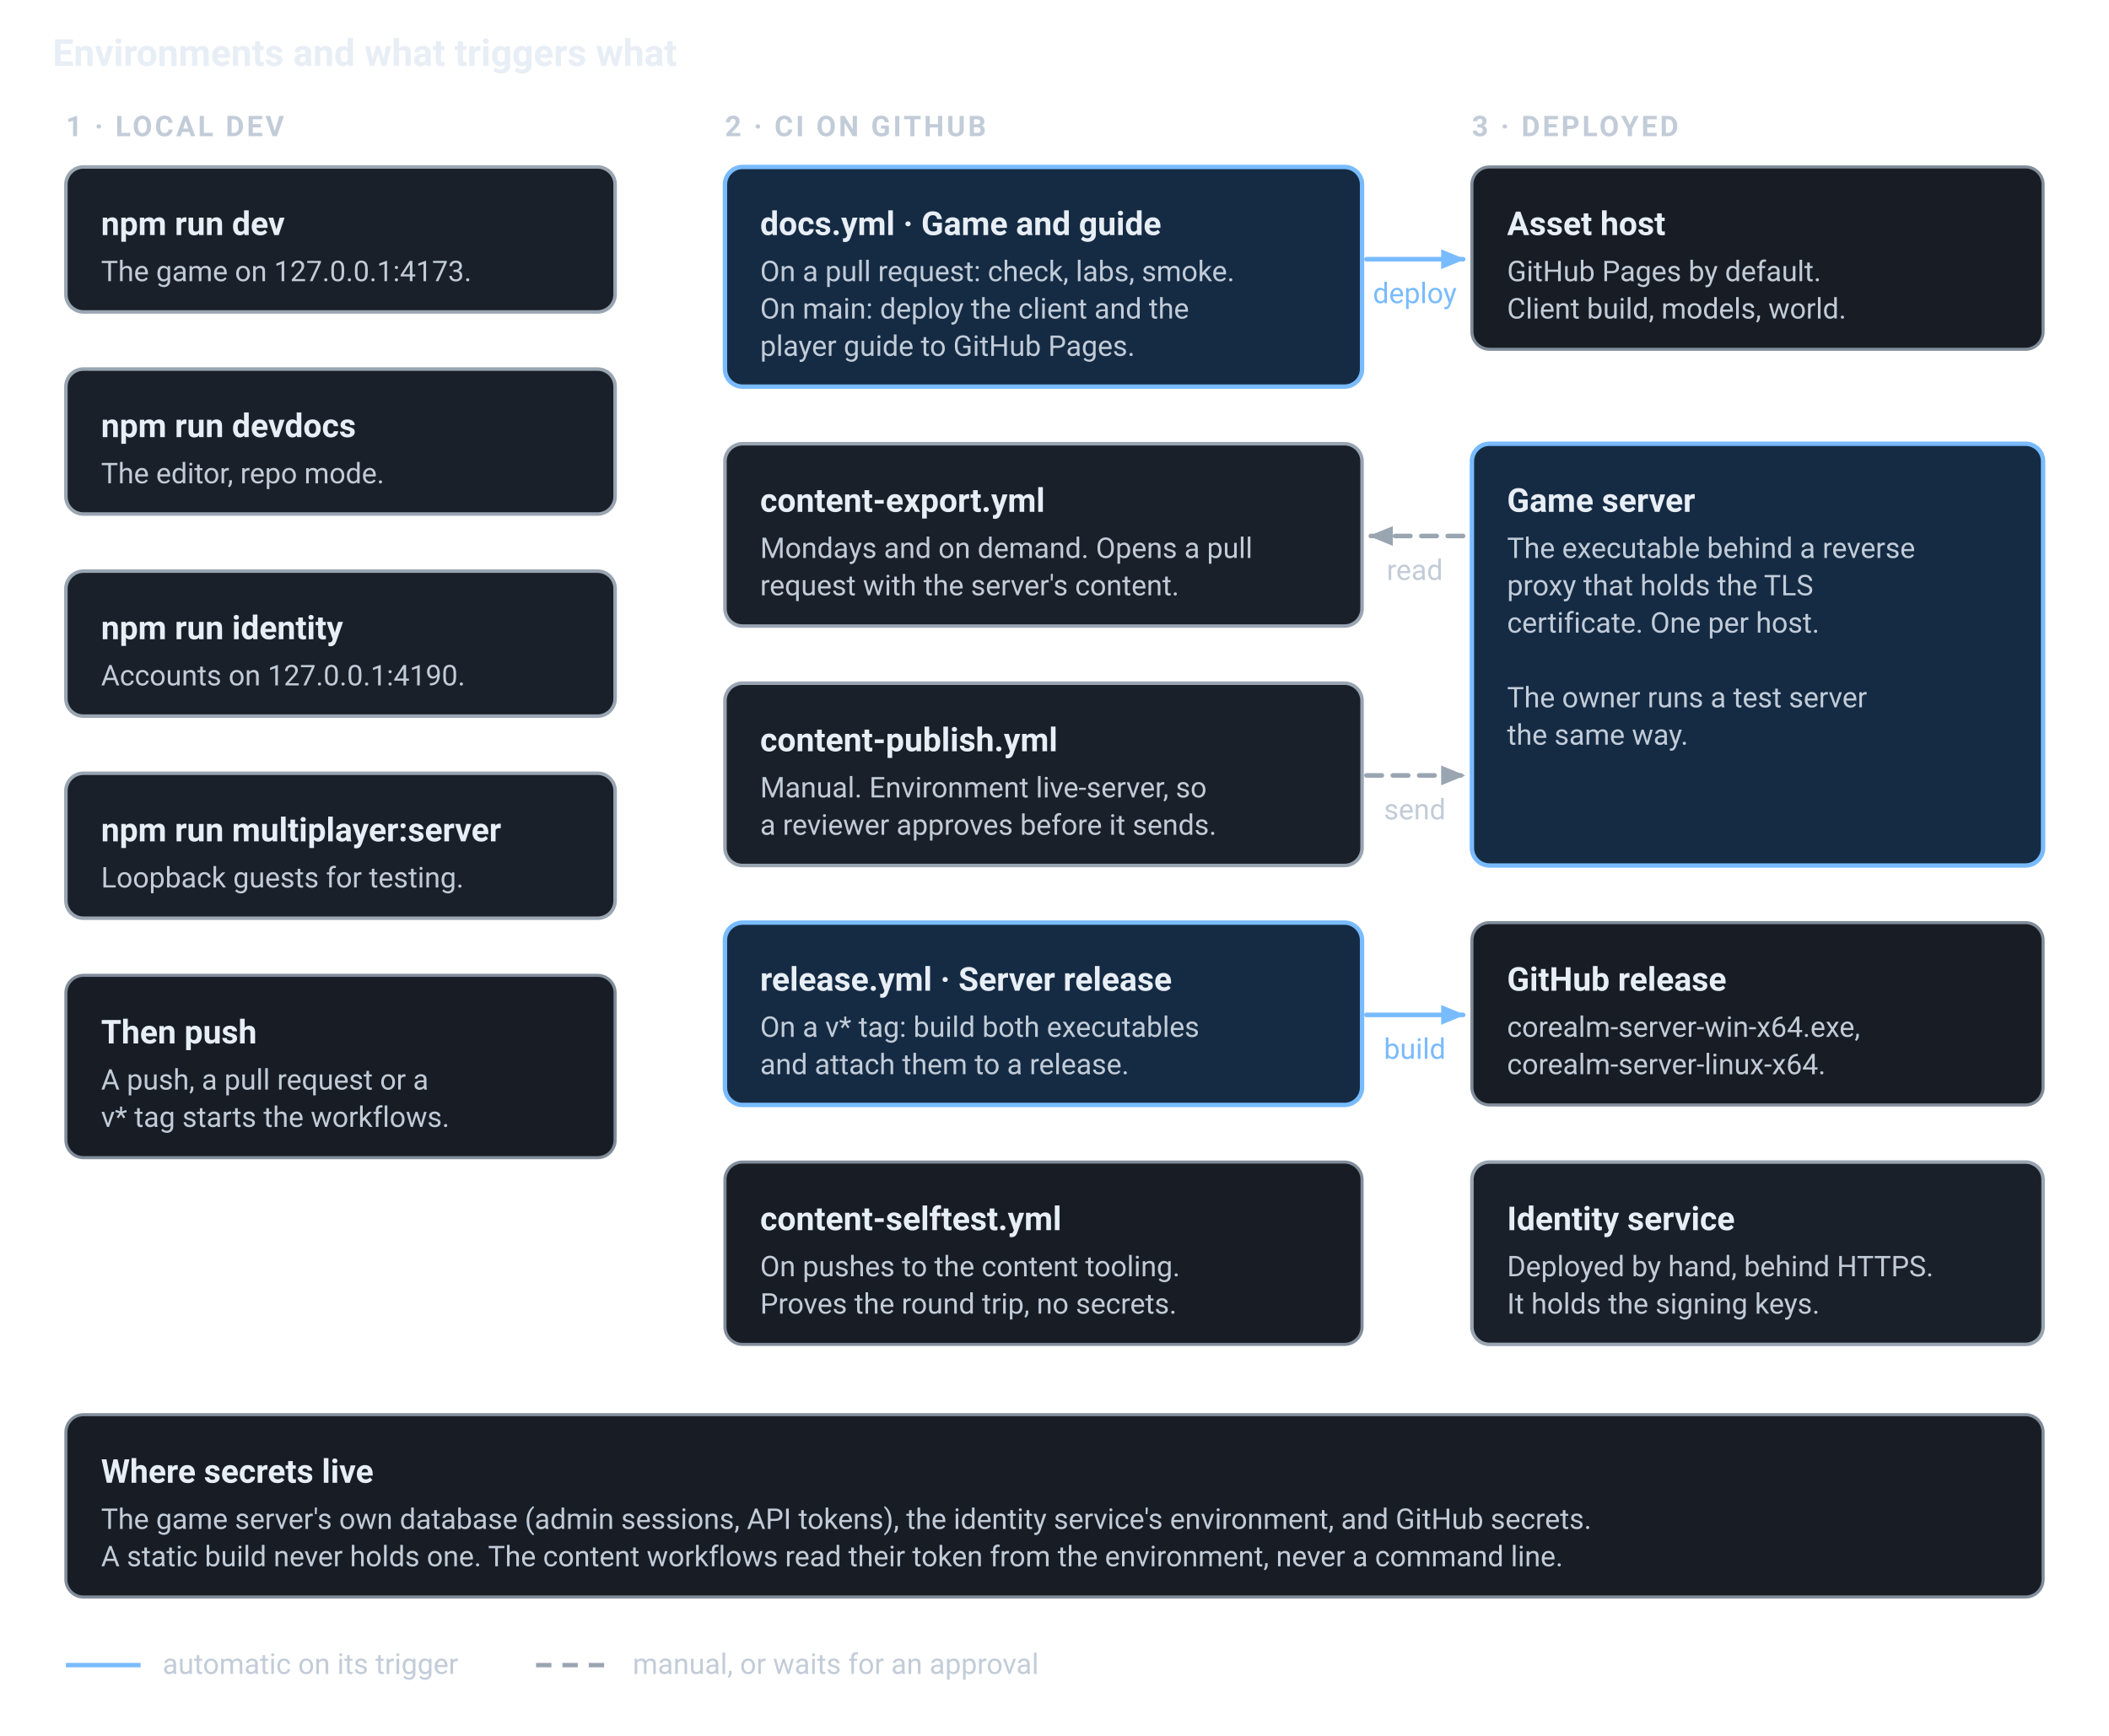
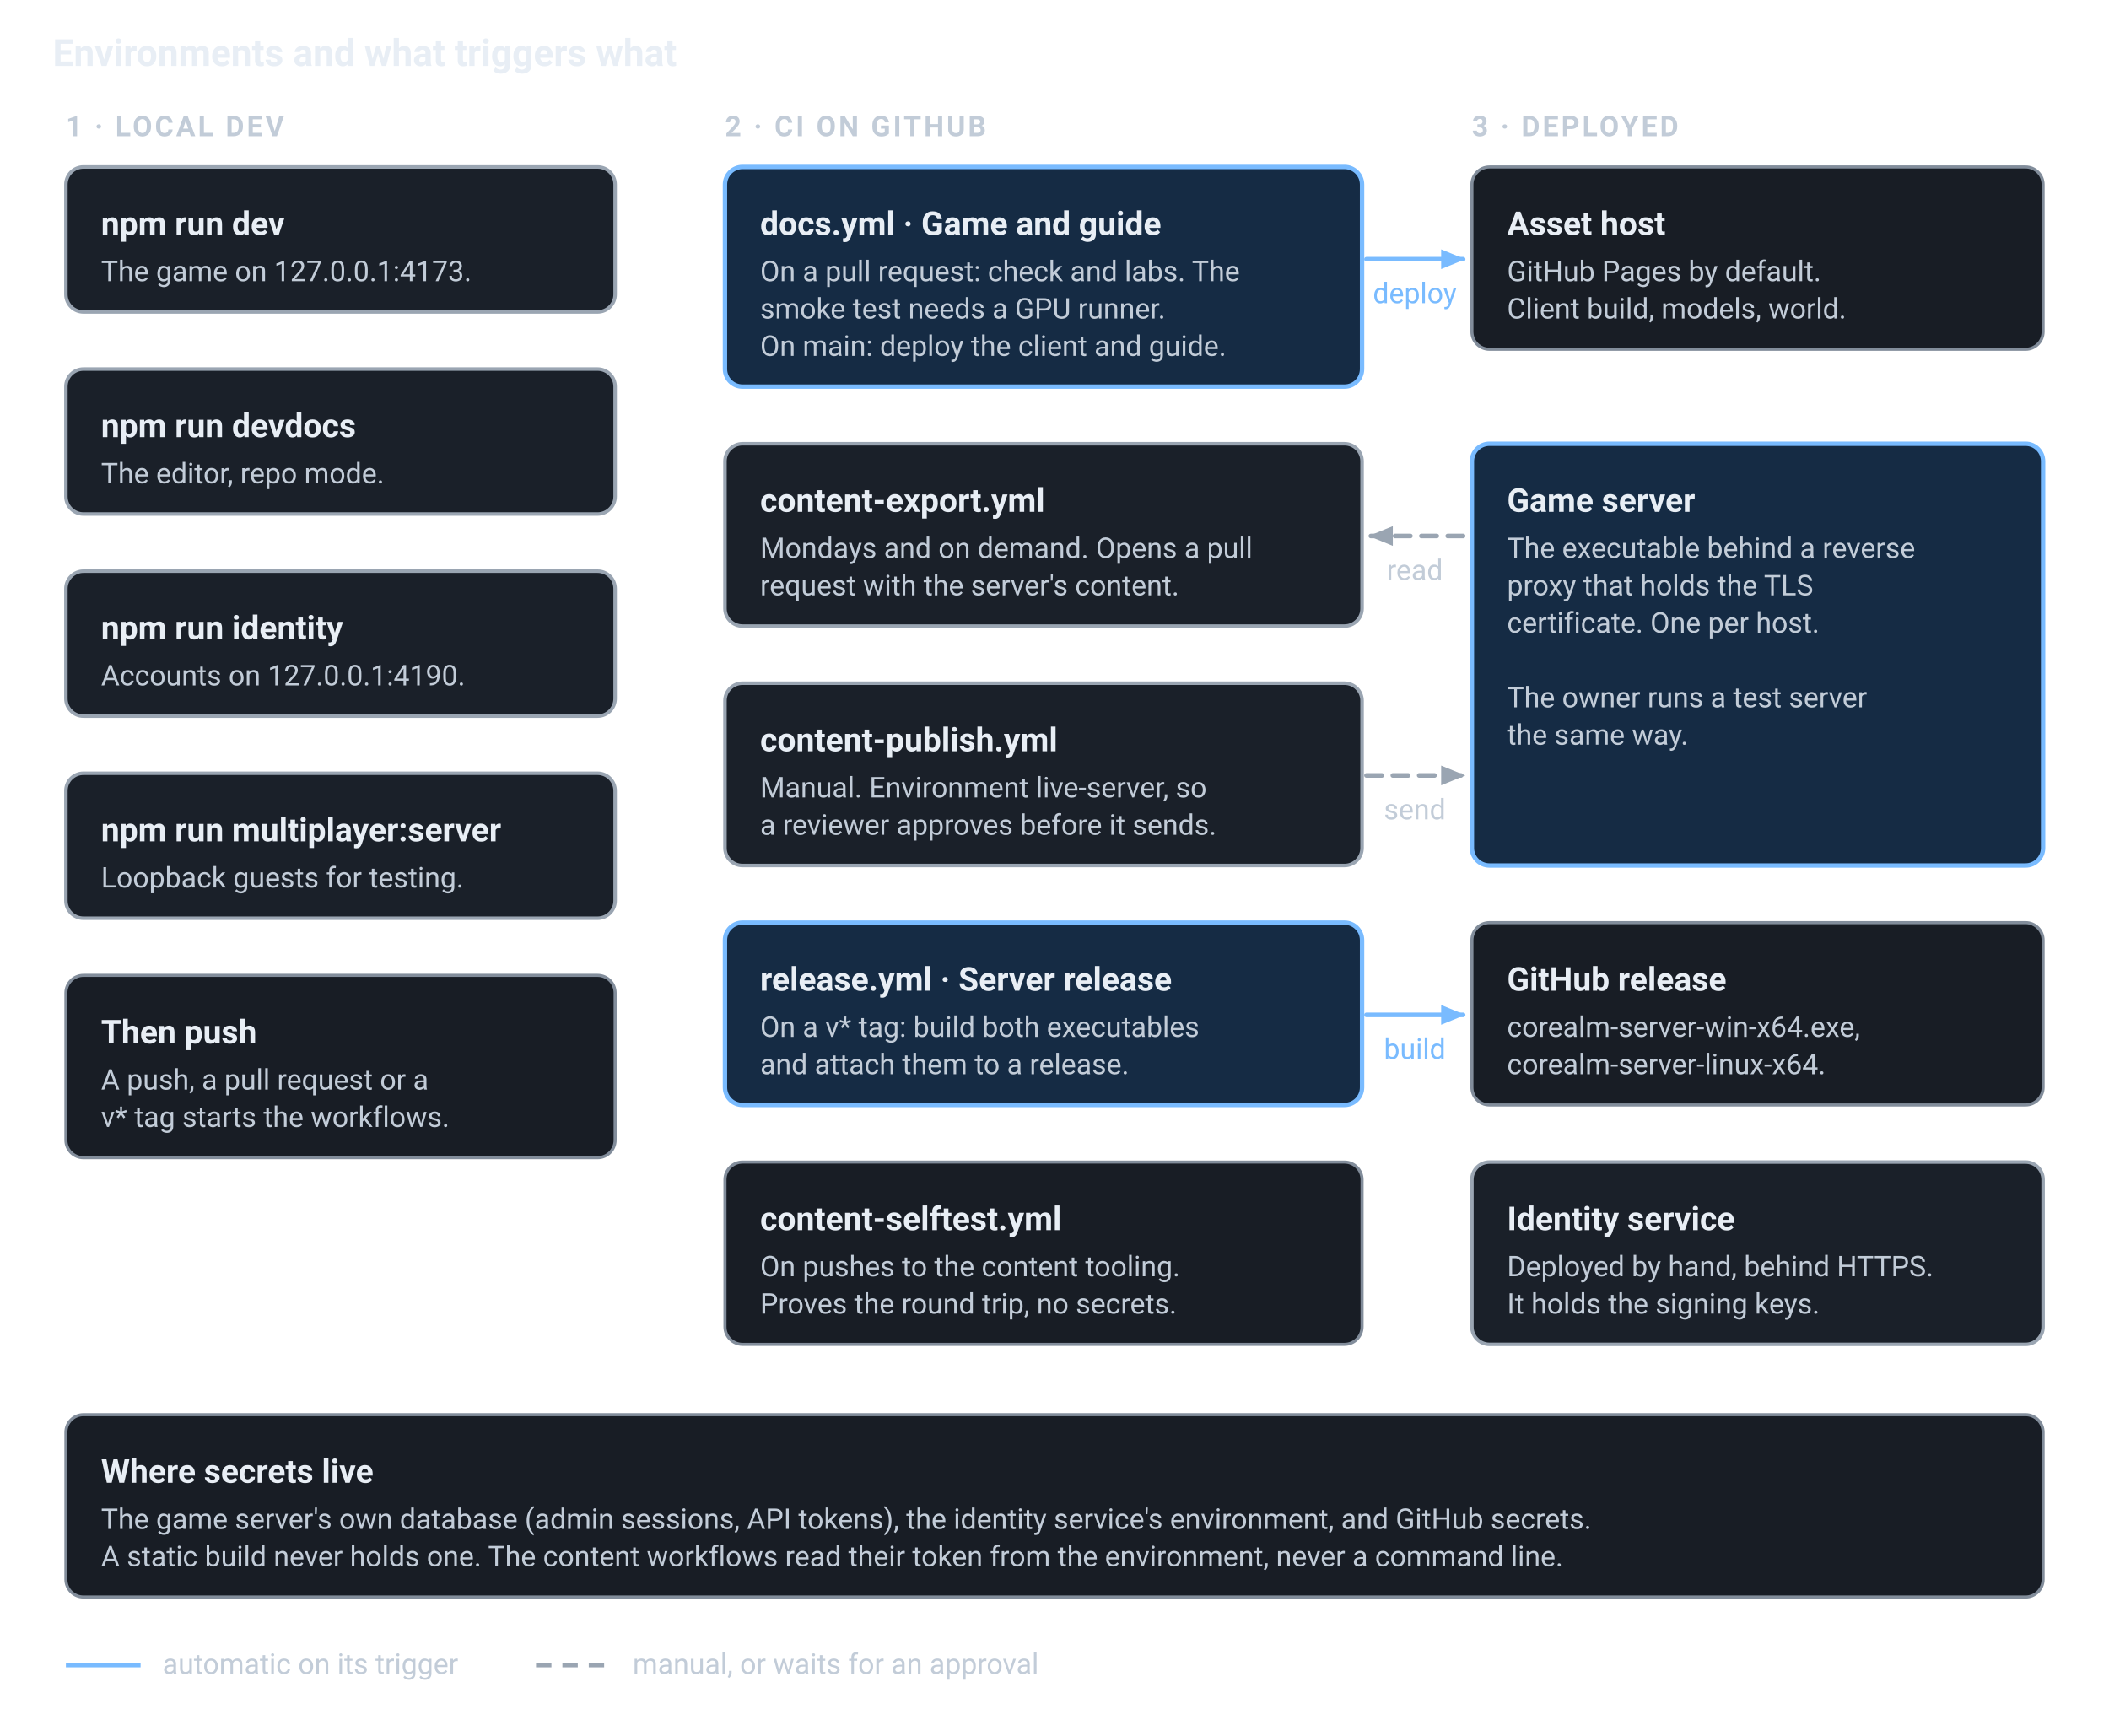
<svg xmlns="http://www.w3.org/2000/svg" viewBox="0 0 960 790" width="960" height="790" role="img" aria-labelledby="pipelines-title pipelines-desc" font-family="system-ui, -apple-system, 'Segoe UI', Roboto, 'Helvetica Neue', Arial, sans-serif">
  <defs>
    <marker id="head-neutral-dark" markerWidth="11" markerHeight="9" refX="10" refY="4.5" orient="auto" markerUnits="userSpaceOnUse">
      <path d="M0,0 L11,4.5 L0,9 Z" fill="#9aa5b2" />
    </marker>
    <marker id="tail-neutral-dark" markerWidth="11" markerHeight="9" refX="1" refY="4.5" orient="auto" markerUnits="userSpaceOnUse">
      <path d="M11,0 L0,4.5 L11,9 Z" fill="#9aa5b2" />
    </marker>
    <marker id="head-accent-dark" markerWidth="11" markerHeight="9" refX="10" refY="4.5" orient="auto" markerUnits="userSpaceOnUse">
      <path d="M0,0 L11,4.5 L0,9 Z" fill="#79bbff" />
    </marker>
    <marker id="tail-accent-dark" markerWidth="11" markerHeight="9" refX="1" refY="4.5" orient="auto" markerUnits="userSpaceOnUse">
      <path d="M11,0 L0,4.5 L11,9 Z" fill="#79bbff" />
    </marker>
    <marker id="head-secondary-dark" markerWidth="11" markerHeight="9" refX="10" refY="4.5" orient="auto" markerUnits="userSpaceOnUse">
      <path d="M0,0 L11,4.5 L0,9 Z" fill="#5fd3a4" />
    </marker>
    <marker id="tail-secondary-dark" markerWidth="11" markerHeight="9" refX="1" refY="4.5" orient="auto" markerUnits="userSpaceOnUse">
      <path d="M11,0 L0,4.5 L11,9 Z" fill="#5fd3a4" />
    </marker>
    <marker id="head-muted-dark" markerWidth="11" markerHeight="9" refX="10" refY="4.5" orient="auto" markerUnits="userSpaceOnUse">
      <path d="M0,0 L11,4.5 L0,9 Z" fill="#828d9b" />
    </marker>
    <marker id="tail-muted-dark" markerWidth="11" markerHeight="9" refX="1" refY="4.5" orient="auto" markerUnits="userSpaceOnUse">
      <path d="M11,0 L0,4.5 L11,9 Z" fill="#828d9b" />
    </marker>
  </defs>
  <text data-owner="free" x="24" y="30" font-size="17" font-weight="600" fill="#e8eef5">Environments and what triggers what</text>
  <text data-owner="free" x="30" y="62" font-size="13" font-weight="600" letter-spacing="0.09em" fill="#c2ccd8">1 · LOCAL DEV</text>
  <text data-owner="free" x="330" y="62" font-size="13" font-weight="600" letter-spacing="0.09em" fill="#c2ccd8">2 · CI ON GITHUB</text>
  <text data-owner="free" x="670" y="62" font-size="13" font-weight="600" letter-spacing="0.09em" fill="#c2ccd8">3 · DEPLOYED</text>
  <g>
    <rect data-box="local0" x="30" y="76" width="250" height="66" rx="8" fill="#1a2029" stroke="#9aa5b2" stroke-width="1.6" />
    <text data-owner="local0" x="46" y="107" font-size="15" font-weight="600" fill="#e8eef5">npm run dev</text>
    <text data-owner="local0" x="46" y="128" font-size="13" fill="#c2ccd8">The game on 127.0.0.1:4173.</text>
  </g>
  <g>
    <rect data-box="local1" x="30" y="168" width="250" height="66" rx="8" fill="#1a2029" stroke="#9aa5b2" stroke-width="1.6" />
    <text data-owner="local1" x="46" y="199" font-size="15" font-weight="600" fill="#e8eef5">npm run devdocs</text>
    <text data-owner="local1" x="46" y="220" font-size="13" fill="#c2ccd8">The editor, repo mode.</text>
  </g>
  <g>
    <rect data-box="local2" x="30" y="260" width="250" height="66" rx="8" fill="#1a2029" stroke="#9aa5b2" stroke-width="1.6" />
    <text data-owner="local2" x="46" y="291" font-size="15" font-weight="600" fill="#e8eef5">npm run identity</text>
    <text data-owner="local2" x="46" y="312" font-size="13" fill="#c2ccd8">Accounts on 127.0.0.1:4190.</text>
  </g>
  <g>
    <rect data-box="local3" x="30" y="352" width="250" height="66" rx="8" fill="#1a2029" stroke="#9aa5b2" stroke-width="1.6" />
    <text data-owner="local3" x="46" y="383" font-size="15" font-weight="600" fill="#e8eef5">npm run multiplayer:server</text>
    <text data-owner="local3" x="46" y="404" font-size="13" fill="#c2ccd8">Loopback guests for testing.</text>
  </g>
  <g>
    <rect data-box="trigger" x="30" y="444" width="250" height="83" rx="8" fill="#181d25" stroke="#828d9b" stroke-width="1.4" />
    <text data-owner="trigger" x="46" y="475" font-size="15" font-weight="600" fill="#e8eef5">Then push</text>
    <text data-owner="trigger" x="46" y="496" font-size="13" fill="#c2ccd8">A push, a pull request or a</text>
    <text data-owner="trigger" x="46" y="513" font-size="13" fill="#c2ccd8">v* tag starts the workflows.</text>
  </g>
  <g>
    <rect data-box="docs" x="330" y="76" width="290" height="100" rx="8" fill="#152b44" stroke="#79bbff" stroke-width="2" />
    <text data-owner="docs" x="346" y="107" font-size="15" font-weight="600" fill="#e8eef5">docs.yml · Game and guide</text>
-     <text data-owner="docs" x="346" y="128" font-size="13" fill="#c2ccd8">On a pull request: check, labs, smoke.</text>
-     <text data-owner="docs" x="346" y="145" font-size="13" fill="#c2ccd8">On main: deploy the client and the</text>
-     <text data-owner="docs" x="346" y="162" font-size="13" fill="#c2ccd8">player guide to GitHub Pages.</text>
+     <text data-owner="docs" x="346" y="128" font-size="13" fill="#c2ccd8">On a pull request: check and labs. The</text>
+     <text data-owner="docs" x="346" y="145" font-size="13" fill="#c2ccd8">smoke test needs a GPU runner.</text>
+     <text data-owner="docs" x="346" y="162" font-size="13" fill="#c2ccd8">On main: deploy the client and guide.</text>
  </g>
  <g>
    <rect data-box="cexport" x="330" y="202" width="290" height="83" rx="8" fill="#1a2029" stroke="#9aa5b2" stroke-width="1.6" />
    <text data-owner="cexport" x="346" y="233" font-size="15" font-weight="600" fill="#e8eef5">content-export.yml</text>
    <text data-owner="cexport" x="346" y="254" font-size="13" fill="#c2ccd8">Mondays and on demand. Opens a pull</text>
    <text data-owner="cexport" x="346" y="271" font-size="13" fill="#c2ccd8">request with the server's content.</text>
  </g>
  <g>
    <rect data-box="cpublish" x="330" y="311" width="290" height="83" rx="8" fill="#1a2029" stroke="#9aa5b2" stroke-width="1.6" />
    <text data-owner="cpublish" x="346" y="342" font-size="15" font-weight="600" fill="#e8eef5">content-publish.yml</text>
    <text data-owner="cpublish" x="346" y="363" font-size="13" fill="#c2ccd8">Manual. Environment live-server, so</text>
    <text data-owner="cpublish" x="346" y="380" font-size="13" fill="#c2ccd8">a reviewer approves before it sends.</text>
  </g>
  <g>
    <rect data-box="release" x="330" y="420" width="290" height="83" rx="8" fill="#152b44" stroke="#79bbff" stroke-width="2" />
    <text data-owner="release" x="346" y="451" font-size="15" font-weight="600" fill="#e8eef5">release.yml · Server release</text>
    <text data-owner="release" x="346" y="472" font-size="13" fill="#c2ccd8">On a v* tag: build both executables</text>
    <text data-owner="release" x="346" y="489" font-size="13" fill="#c2ccd8">and attach them to a release.</text>
  </g>
  <g>
    <rect data-box="selftest" x="330" y="529" width="290" height="83" rx="8" fill="#181d25" stroke="#828d9b" stroke-width="1.4" />
    <text data-owner="selftest" x="346" y="560" font-size="15" font-weight="600" fill="#e8eef5">content-selftest.yml</text>
    <text data-owner="selftest" x="346" y="581" font-size="13" fill="#c2ccd8">On pushes to the content tooling.</text>
    <text data-owner="selftest" x="346" y="598" font-size="13" fill="#c2ccd8">Proves the round trip, no secrets.</text>
  </g>
  <g>
    <rect data-box="assethost" x="670" y="76" width="260" height="83" rx="8" fill="#181d25" stroke="#828d9b" stroke-width="1.4" />
    <text data-owner="assethost" x="686" y="107" font-size="15" font-weight="600" fill="#e8eef5">Asset host</text>
    <text data-owner="assethost" x="686" y="128" font-size="13" fill="#c2ccd8">GitHub Pages by default.</text>
    <text data-owner="assethost" x="686" y="145" font-size="13" fill="#c2ccd8">Client build, models, world.</text>
  </g>
  <g>
    <rect data-box="gameserver" x="670" y="202" width="260" height="192" rx="8" fill="#152b44" stroke="#79bbff" stroke-width="2" />
    <text data-owner="gameserver" x="686" y="233" font-size="15" font-weight="600" fill="#e8eef5">Game server</text>
    <text data-owner="gameserver" x="686" y="254" font-size="13" fill="#c2ccd8">The executable behind a reverse</text>
    <text data-owner="gameserver" x="686" y="271" font-size="13" fill="#c2ccd8">proxy that holds the TLS</text>
    <text data-owner="gameserver" x="686" y="288" font-size="13" fill="#c2ccd8">certificate. One per host.</text>
    <text data-owner="gameserver" x="686" y="322" font-size="13" fill="#c2ccd8">The owner runs a test server</text>
    <text data-owner="gameserver" x="686" y="339" font-size="13" fill="#c2ccd8">the same way.</text>
  </g>
  <g>
    <rect data-box="ghrelease" x="670" y="420" width="260" height="83" rx="8" fill="#181d25" stroke="#828d9b" stroke-width="1.4" />
    <text data-owner="ghrelease" x="686" y="451" font-size="15" font-weight="600" fill="#e8eef5">GitHub release</text>
    <text data-owner="ghrelease" x="686" y="472" font-size="13" fill="#c2ccd8">corealm-server-win-x64.exe,</text>
    <text data-owner="ghrelease" x="686" y="489" font-size="13" fill="#c2ccd8">corealm-server-linux-x64.</text>
  </g>
  <g>
    <rect data-box="identitydeploy" x="670" y="529" width="260" height="83" rx="8" fill="#1a2029" stroke="#9aa5b2" stroke-width="1.6" />
    <text data-owner="identitydeploy" x="686" y="560" font-size="15" font-weight="600" fill="#e8eef5">Identity service</text>
    <text data-owner="identitydeploy" x="686" y="581" font-size="13" fill="#c2ccd8">Deployed by hand, behind HTTPS.</text>
    <text data-owner="identitydeploy" x="686" y="598" font-size="13" fill="#c2ccd8">It holds the signing keys.</text>
  </g>
  <path data-arrow="docs-assets" d="M622,118 H666" fill="none" stroke="#79bbff" stroke-width="2.1" marker-end="url(#head-accent-dark)" stroke-linecap="round" stroke-linejoin="round" />
  <text data-owner="free" x="644" y="138" font-size="13" text-anchor="middle" fill="#79bbff">deploy</text>
  <path data-arrow="server-export" d="M666,244 H624" fill="none" stroke="#9aa5b2" stroke-width="2.1" stroke-dasharray="7 5" marker-end="url(#head-neutral-dark)" stroke-linecap="round" stroke-linejoin="round" />
  <text data-owner="free" x="644" y="264" font-size="13" text-anchor="middle" fill="#c2ccd8">read</text>
  <path data-arrow="publish-server" d="M622,353 H666" fill="none" stroke="#9aa5b2" stroke-width="2.1" stroke-dasharray="7 5" marker-end="url(#head-neutral-dark)" stroke-linecap="round" stroke-linejoin="round" />
  <text data-owner="free" x="644" y="373" font-size="13" text-anchor="middle" fill="#c2ccd8">send</text>
  <path data-arrow="release-gh" d="M622,462 H666" fill="none" stroke="#79bbff" stroke-width="2.1" marker-end="url(#head-accent-dark)" stroke-linecap="round" stroke-linejoin="round" />
  <text data-owner="free" x="644" y="482" font-size="13" text-anchor="middle" fill="#79bbff">build</text>
  <g>
    <rect data-box="secrets" x="30" y="644" width="900" height="83" rx="8" fill="#181d25" stroke="#828d9b" stroke-width="1.4" />
    <text data-owner="secrets" x="46" y="675" font-size="15" font-weight="600" fill="#e8eef5">Where secrets live</text>
    <text data-owner="secrets" x="46" y="696" font-size="13" fill="#c2ccd8">The game server's own database (admin sessions, API tokens), the identity service's environment, and GitHub secrets.</text>
    <text data-owner="secrets" x="46" y="713" font-size="13" fill="#c2ccd8">A static build never holds one. The content workflows read their token from the environment, never a command line.</text>
  </g>
  <path d="M30,758 H64" fill="none" stroke="#79bbff" stroke-width="2" />
  <text data-owner="free" x="74" y="762" font-size="13" fill="#c2ccd8">automatic on its trigger</text>
  <path d="M244,758 H278" fill="none" stroke="#9aa5b2" stroke-width="2" stroke-dasharray="7 5" />
  <text data-owner="free" x="288" y="762" font-size="13" fill="#c2ccd8">manual, or waits for an approval</text>
</svg>
